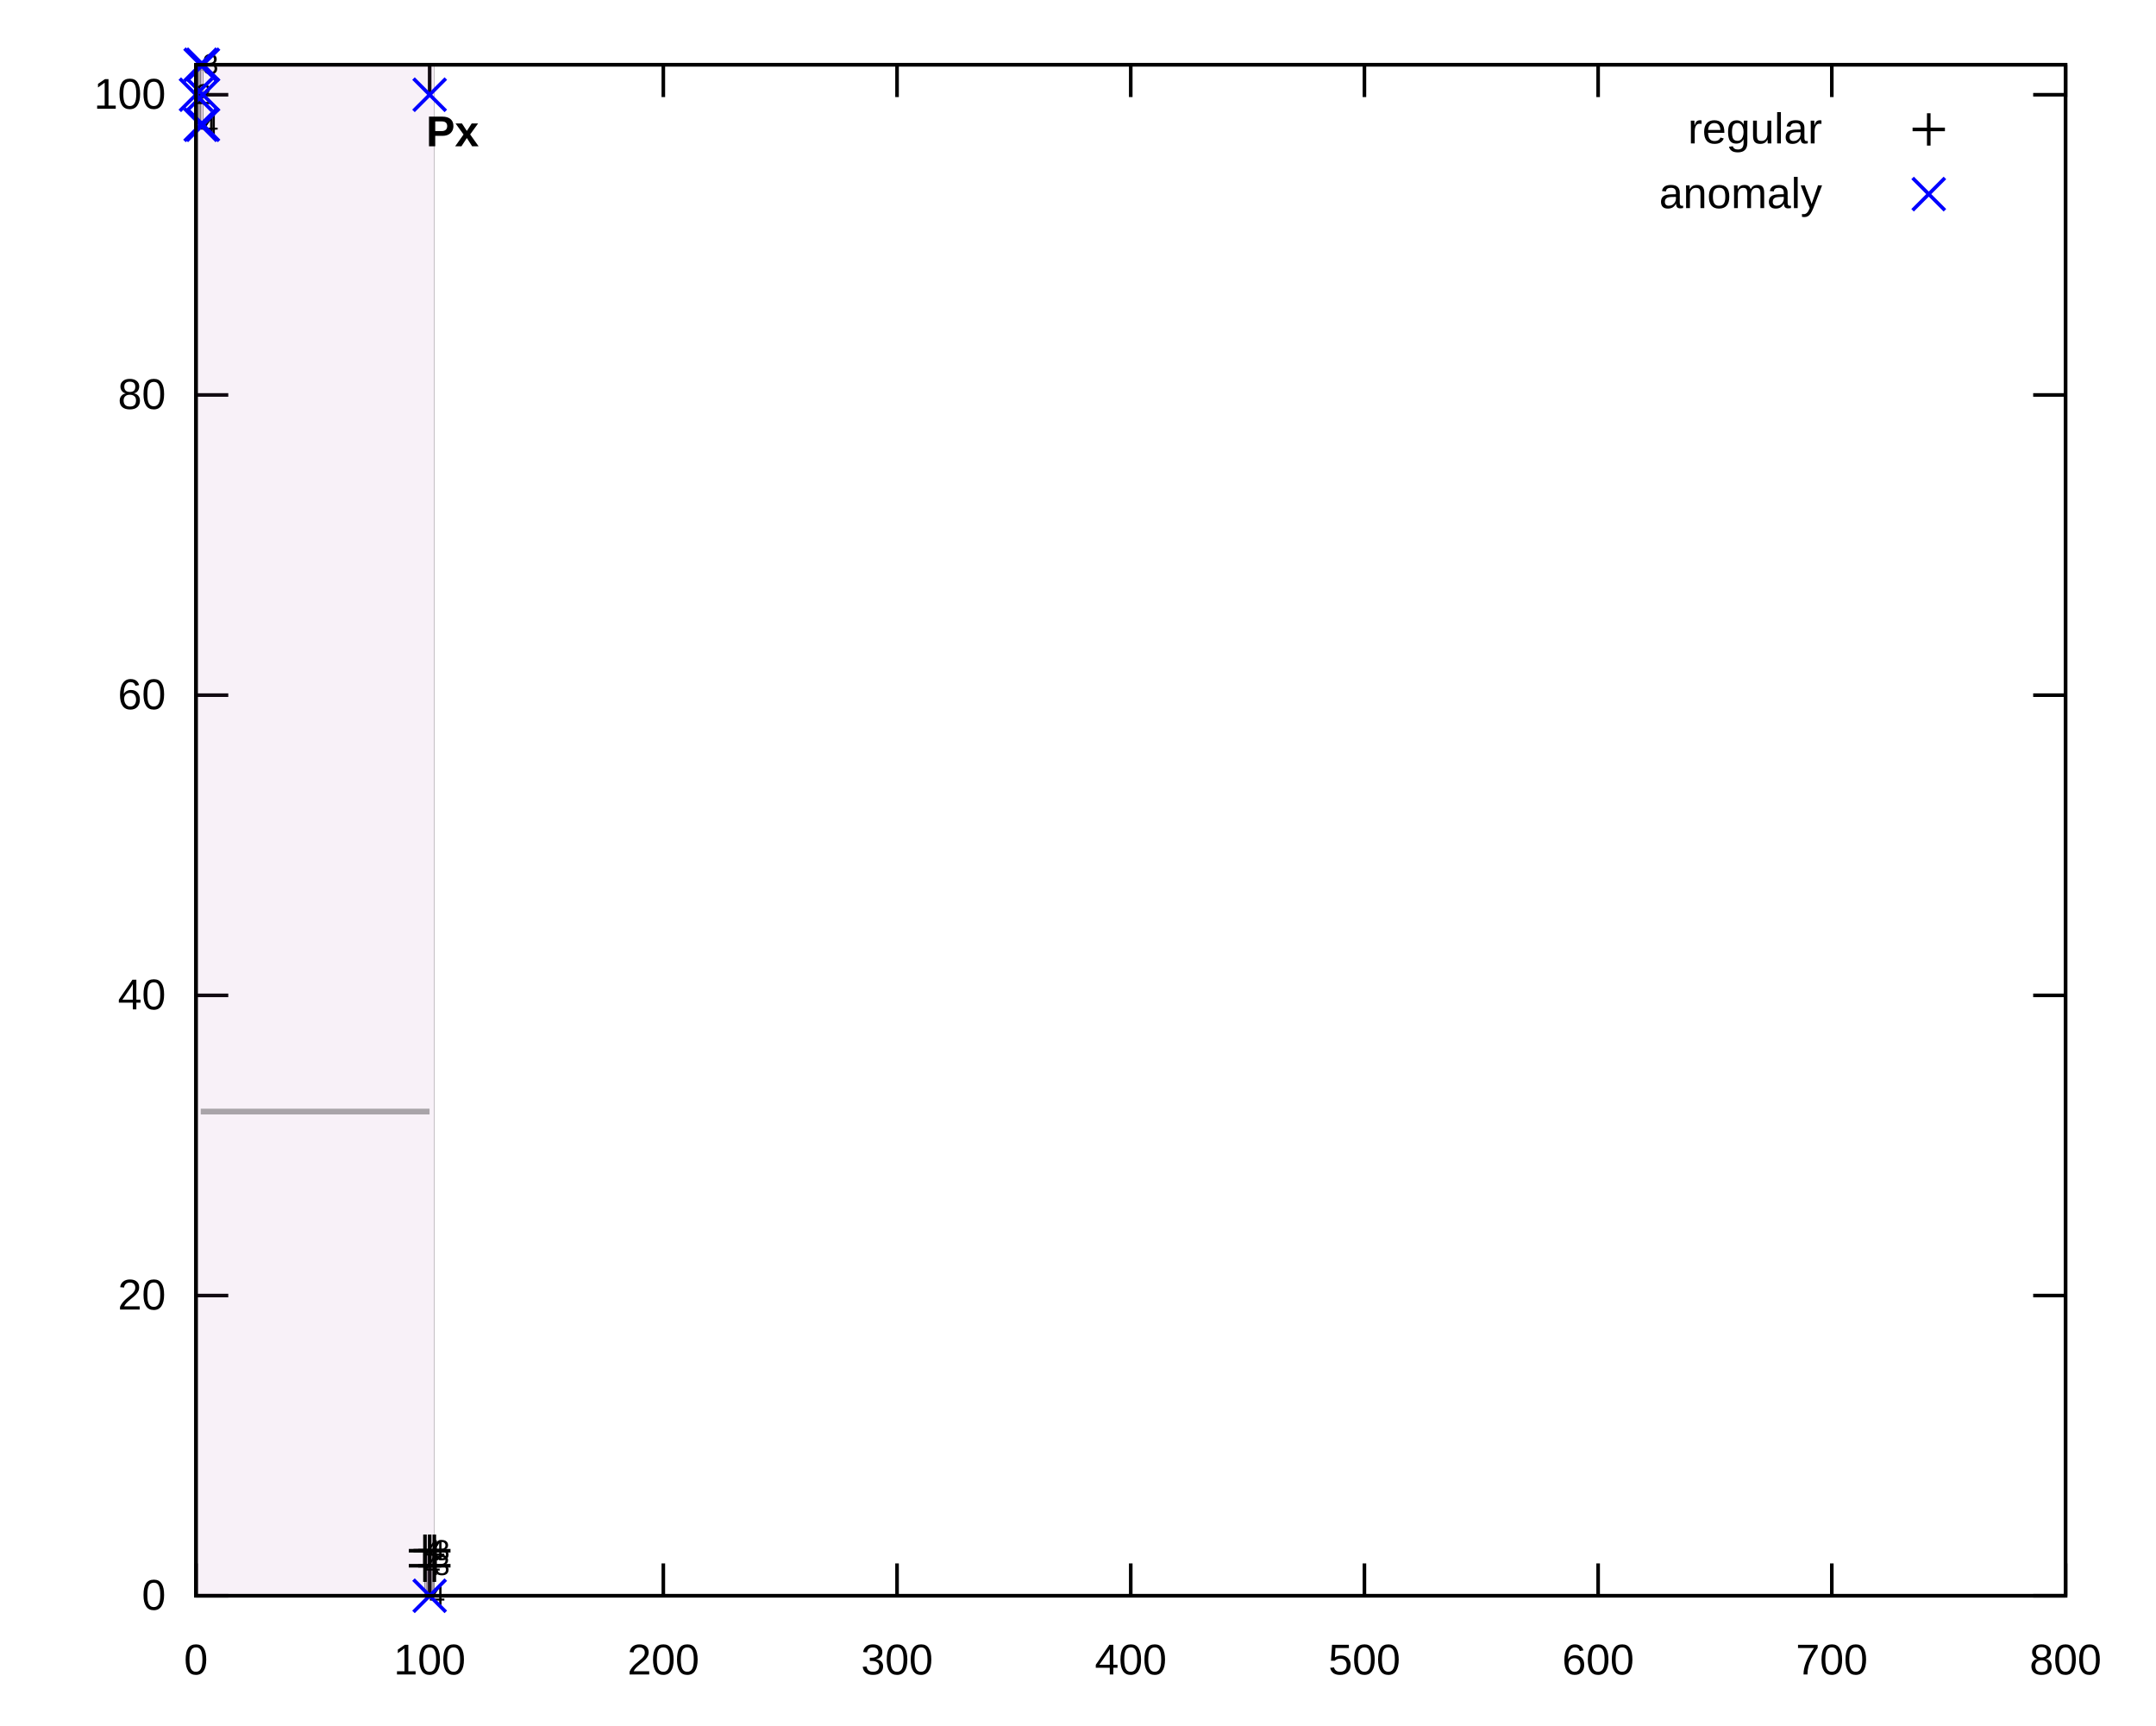
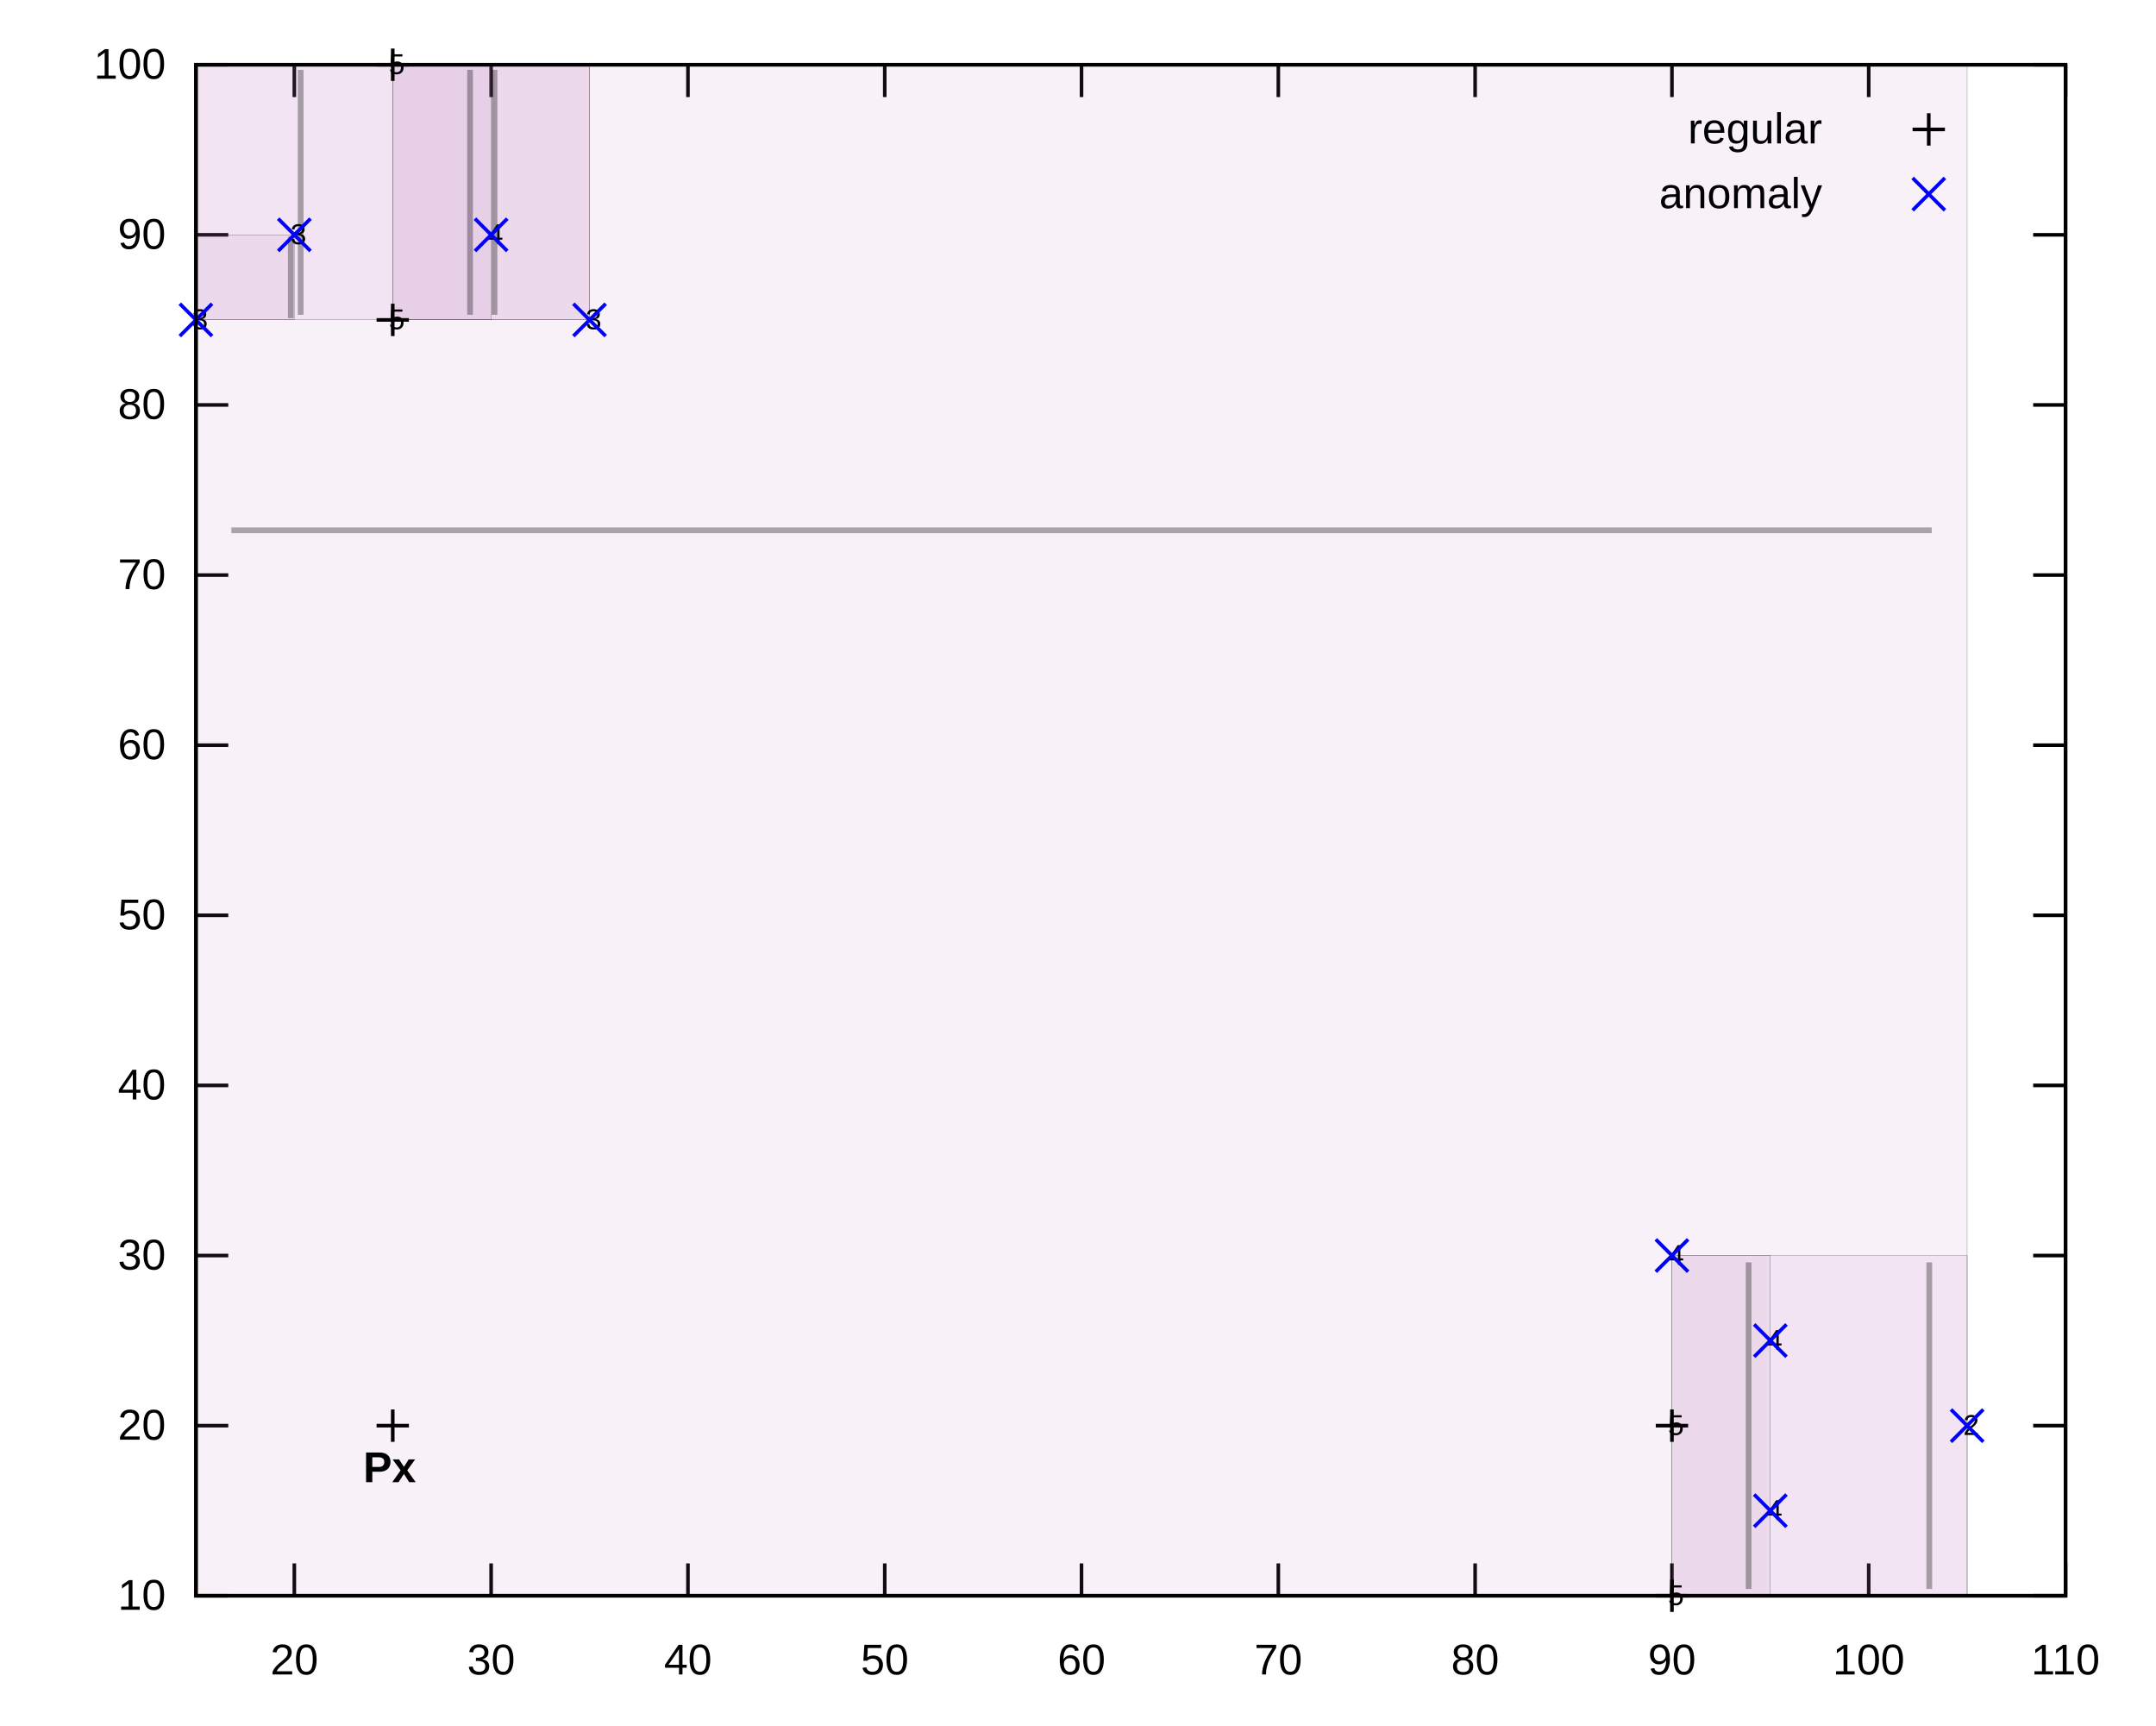
<svg xmlns="http://www.w3.org/2000/svg" xmlns:xlink="http://www.w3.org/1999/xlink" width="600" height="480" viewBox="0 0 600 480">
  <g id="gnuplot_canvas">
    <rect x="0" y="0" width="600" height="480" fill="none" />
    <defs>
      <circle id="gpDot" r="0.5" stroke-width="0.5" stroke="currentColor" />
      <path id="gpPt0" stroke-width="0.222" stroke="currentColor" d="M-1,0 h2 M0,-1 v2" />
      <path id="gpPt1" stroke-width="0.222" stroke="currentColor" d="M-1,-1 L1,1 M1,-1 L-1,1" />
      <path id="gpPt2" stroke-width="0.222" stroke="currentColor" d="M-1,0 L1,0 M0,-1 L0,1 M-1,-1 L1,1 M-1,1 L1,-1" />
      <rect id="gpPt3" stroke-width="0.222" stroke="currentColor" x="-1" y="-1" width="2" height="2" />
      <rect id="gpPt4" stroke-width="0.222" stroke="currentColor" fill="currentColor" x="-1" y="-1" width="2" height="2" />
      <circle id="gpPt5" stroke-width="0.222" stroke="currentColor" cx="0" cy="0" r="1" />
      <use xlink:href="#gpPt5" id="gpPt6" fill="currentColor" stroke="none" />
      <path id="gpPt7" stroke-width="0.222" stroke="currentColor" d="M0,-1.33 L-1.33,0.67 L1.33,0.67 z" />
      <use xlink:href="#gpPt7" id="gpPt8" fill="currentColor" stroke="none" />
      <use xlink:href="#gpPt7" id="gpPt9" stroke="currentColor" transform="rotate(180)" />
      <use xlink:href="#gpPt9" id="gpPt10" fill="currentColor" stroke="none" />
      <use xlink:href="#gpPt3" id="gpPt11" stroke="currentColor" transform="rotate(45)" />
      <use xlink:href="#gpPt11" id="gpPt12" fill="currentColor" stroke="none" />
      <path id="gpPt13" stroke-width="0.222" stroke="currentColor" d="M0,1.330 L1.265,0.411 L0.782,-1.067 L-0.782,-1.076 L-1.265,0.411 z" />
      <use xlink:href="#gpPt13" id="gpPt14" fill="currentColor" stroke="none" />
      <filter id="textbox" filterUnits="objectBoundingBox" x="0" y="0" height="1" width="1">
        <feFlood flood-color="white" flood-opacity="1" result="bgnd" />
        <feComposite in="SourceGraphic" in2="bgnd" operator="atop" />
      </filter>
      <filter id="greybox" filterUnits="objectBoundingBox" x="0" y="0" height="1" width="1">
        <feFlood flood-color="lightgrey" flood-opacity="1" result="grey" />
        <feComposite in="SourceGraphic" in2="grey" operator="atop" />
      </filter>
    </defs>
    <g fill="none" color="white" stroke="currentColor" stroke-width="1.00" stroke-linecap="butt" stroke-linejoin="miter">
</g>
    <g fill="none" color="black" stroke="currentColor" stroke-width="1.00" stroke-linecap="butt" stroke-linejoin="miter">
      <path stroke="black" d="M54.53,444.00 L63.53,444.00 M574.82,444.00 L565.82,444.00  " />
      <g transform="translate(46.14,447.90)" stroke="none" fill="black" font-family="Arial" font-size="12.00" text-anchor="end">
        <text>
-           <tspan font-family="Arial"> 0</tspan>
-         </text>
-       </g>
-     </g>
-     <g fill="none" color="black" stroke="currentColor" stroke-width="1.00" stroke-linecap="butt" stroke-linejoin="miter">
-       <path stroke="black" d="M54.53,360.47 L63.53,360.47 M574.82,360.47 L565.82,360.47  " />
-       <g transform="translate(46.14,364.37)" stroke="none" fill="black" font-family="Arial" font-size="12.00" text-anchor="end">
+           <tspan font-family="Arial"> 10</tspan>
+         </text>
+       </g>
+     </g>
+     <g fill="none" color="black" stroke="currentColor" stroke-width="1.00" stroke-linecap="butt" stroke-linejoin="miter">
+       <path stroke="black" d="M54.53,396.67 L63.53,396.67 M574.82,396.67 L565.82,396.67  " />
+       <g transform="translate(46.14,400.57)" stroke="none" fill="black" font-family="Arial" font-size="12.00" text-anchor="end">
        <text>
          <tspan font-family="Arial"> 20</tspan>
        </text>
      </g>
    </g>
    <g fill="none" color="black" stroke="currentColor" stroke-width="1.00" stroke-linecap="butt" stroke-linejoin="miter">
-       <path stroke="black" d="M54.53,276.95 L63.53,276.95 M574.82,276.95 L565.82,276.95  " />
-       <g transform="translate(46.14,280.85)" stroke="none" fill="black" font-family="Arial" font-size="12.00" text-anchor="end">
+       <path stroke="black" d="M54.53,349.34 L63.53,349.34 M574.82,349.34 L565.82,349.34  " />
+       <g transform="translate(46.14,353.24)" stroke="none" fill="black" font-family="Arial" font-size="12.00" text-anchor="end">
+         <text>
+           <tspan font-family="Arial"> 30</tspan>
+         </text>
+       </g>
+     </g>
+     <g fill="none" color="black" stroke="currentColor" stroke-width="1.00" stroke-linecap="butt" stroke-linejoin="miter">
+       <path stroke="black" d="M54.53,302.00 L63.53,302.00 M574.82,302.00 L565.82,302.00  " />
+       <g transform="translate(46.14,305.90)" stroke="none" fill="black" font-family="Arial" font-size="12.00" text-anchor="end">
        <text>
          <tspan font-family="Arial"> 40</tspan>
        </text>
      </g>
    </g>
    <g fill="none" color="black" stroke="currentColor" stroke-width="1.00" stroke-linecap="butt" stroke-linejoin="miter">
-       <path stroke="black" d="M54.53,193.42 L63.53,193.42 M574.82,193.42 L565.82,193.42  " />
-       <g transform="translate(46.14,197.32)" stroke="none" fill="black" font-family="Arial" font-size="12.00" text-anchor="end">
+       <path stroke="black" d="M54.53,254.67 L63.53,254.67 M574.82,254.67 L565.82,254.67  " />
+       <g transform="translate(46.14,258.57)" stroke="none" fill="black" font-family="Arial" font-size="12.00" text-anchor="end">
+         <text>
+           <tspan font-family="Arial"> 50</tspan>
+         </text>
+       </g>
+     </g>
+     <g fill="none" color="black" stroke="currentColor" stroke-width="1.00" stroke-linecap="butt" stroke-linejoin="miter">
+       <path stroke="black" d="M54.53,207.34 L63.53,207.34 M574.82,207.34 L565.82,207.34  " />
+       <g transform="translate(46.14,211.24)" stroke="none" fill="black" font-family="Arial" font-size="12.00" text-anchor="end">
        <text>
          <tspan font-family="Arial"> 60</tspan>
        </text>
      </g>
    </g>
    <g fill="none" color="black" stroke="currentColor" stroke-width="1.00" stroke-linecap="butt" stroke-linejoin="miter">
-       <path stroke="black" d="M54.53,109.89 L63.53,109.89 M574.82,109.89 L565.82,109.89  " />
-       <g transform="translate(46.14,113.79)" stroke="none" fill="black" font-family="Arial" font-size="12.00" text-anchor="end">
+       <path stroke="black" d="M54.53,160.01 L63.53,160.01 M574.82,160.01 L565.82,160.01  " />
+       <g transform="translate(46.14,163.91)" stroke="none" fill="black" font-family="Arial" font-size="12.00" text-anchor="end">
+         <text>
+           <tspan font-family="Arial"> 70</tspan>
+         </text>
+       </g>
+     </g>
+     <g fill="none" color="black" stroke="currentColor" stroke-width="1.00" stroke-linecap="butt" stroke-linejoin="miter">
+       <path stroke="black" d="M54.53,112.67 L63.53,112.67 M574.82,112.67 L565.82,112.67  " />
+       <g transform="translate(46.14,116.57)" stroke="none" fill="black" font-family="Arial" font-size="12.00" text-anchor="end">
        <text>
          <tspan font-family="Arial"> 80</tspan>
        </text>
      </g>
    </g>
    <g fill="none" color="black" stroke="currentColor" stroke-width="1.00" stroke-linecap="butt" stroke-linejoin="miter">
-       <path stroke="black" d="M54.53,26.36 L63.53,26.36 M574.82,26.36 L565.82,26.36  " />
-       <g transform="translate(46.14,30.26)" stroke="none" fill="black" font-family="Arial" font-size="12.00" text-anchor="end">
+       <path stroke="black" d="M54.53,65.34 L63.53,65.34 M574.82,65.34 L565.82,65.34  " />
+       <g transform="translate(46.14,69.24)" stroke="none" fill="black" font-family="Arial" font-size="12.00" text-anchor="end">
+         <text>
+           <tspan font-family="Arial"> 90</tspan>
+         </text>
+       </g>
+     </g>
+     <g fill="none" color="black" stroke="currentColor" stroke-width="1.00" stroke-linecap="butt" stroke-linejoin="miter">
+       <path stroke="black" d="M54.53,18.01 L63.53,18.01 M574.82,18.01 L565.82,18.01  " />
+       <g transform="translate(46.14,21.91)" stroke="none" fill="black" font-family="Arial" font-size="12.00" text-anchor="end">
        <text>
          <tspan font-family="Arial"> 100</tspan>
        </text>
      </g>
    </g>
    <g fill="none" color="black" stroke="currentColor" stroke-width="1.00" stroke-linecap="butt" stroke-linejoin="miter">
-       <path stroke="black" d="M54.53,444.00 L54.53,435.00 M54.53,18.01 L54.53,27.01  " />
-       <g transform="translate(54.53,465.90)" stroke="none" fill="black" font-family="Arial" font-size="12.00" text-anchor="middle">
-         <text>
-           <tspan font-family="Arial"> 0</tspan>
-         </text>
-       </g>
-     </g>
-     <g fill="none" color="black" stroke="currentColor" stroke-width="1.00" stroke-linecap="butt" stroke-linejoin="miter">
-       <path stroke="black" d="M119.57,444.00 L119.57,435.00 M119.57,18.01 L119.57,27.01  " />
-       <g transform="translate(119.57,465.90)" stroke="none" fill="black" font-family="Arial" font-size="12.00" text-anchor="middle">
+       <path stroke="black" d="M81.91,444.00 L81.91,435.00 M81.91,18.01 L81.91,27.01  " />
+       <g transform="translate(81.91,465.90)" stroke="none" fill="black" font-family="Arial" font-size="12.00" text-anchor="middle">
+         <text>
+           <tspan font-family="Arial"> 20</tspan>
+         </text>
+       </g>
+     </g>
+     <g fill="none" color="black" stroke="currentColor" stroke-width="1.00" stroke-linecap="butt" stroke-linejoin="miter">
+       <path stroke="black" d="M136.68,444.00 L136.68,435.00 M136.68,18.01 L136.68,27.01  " />
+       <g transform="translate(136.68,465.90)" stroke="none" fill="black" font-family="Arial" font-size="12.00" text-anchor="middle">
+         <text>
+           <tspan font-family="Arial"> 30</tspan>
+         </text>
+       </g>
+     </g>
+     <g fill="none" color="black" stroke="currentColor" stroke-width="1.00" stroke-linecap="butt" stroke-linejoin="miter">
+       <path stroke="black" d="M191.45,444.00 L191.45,435.00 M191.45,18.01 L191.45,27.01  " />
+       <g transform="translate(191.45,465.90)" stroke="none" fill="black" font-family="Arial" font-size="12.00" text-anchor="middle">
+         <text>
+           <tspan font-family="Arial"> 40</tspan>
+         </text>
+       </g>
+     </g>
+     <g fill="none" color="black" stroke="currentColor" stroke-width="1.00" stroke-linecap="butt" stroke-linejoin="miter">
+       <path stroke="black" d="M246.22,444.00 L246.22,435.00 M246.22,18.01 L246.22,27.01  " />
+       <g transform="translate(246.22,465.90)" stroke="none" fill="black" font-family="Arial" font-size="12.00" text-anchor="middle">
+         <text>
+           <tspan font-family="Arial"> 50</tspan>
+         </text>
+       </g>
+     </g>
+     <g fill="none" color="black" stroke="currentColor" stroke-width="1.00" stroke-linecap="butt" stroke-linejoin="miter">
+       <path stroke="black" d="M300.98,444.00 L300.98,435.00 M300.98,18.01 L300.98,27.01  " />
+       <g transform="translate(300.98,465.90)" stroke="none" fill="black" font-family="Arial" font-size="12.00" text-anchor="middle">
+         <text>
+           <tspan font-family="Arial"> 60</tspan>
+         </text>
+       </g>
+     </g>
+     <g fill="none" color="black" stroke="currentColor" stroke-width="1.00" stroke-linecap="butt" stroke-linejoin="miter">
+       <path stroke="black" d="M355.75,444.00 L355.75,435.00 M355.75,18.01 L355.75,27.01  " />
+       <g transform="translate(355.75,465.90)" stroke="none" fill="black" font-family="Arial" font-size="12.00" text-anchor="middle">
+         <text>
+           <tspan font-family="Arial"> 70</tspan>
+         </text>
+       </g>
+     </g>
+     <g fill="none" color="black" stroke="currentColor" stroke-width="1.00" stroke-linecap="butt" stroke-linejoin="miter">
+       <path stroke="black" d="M410.52,444.00 L410.52,435.00 M410.52,18.01 L410.52,27.01  " />
+       <g transform="translate(410.52,465.90)" stroke="none" fill="black" font-family="Arial" font-size="12.00" text-anchor="middle">
+         <text>
+           <tspan font-family="Arial"> 80</tspan>
+         </text>
+       </g>
+     </g>
+     <g fill="none" color="black" stroke="currentColor" stroke-width="1.00" stroke-linecap="butt" stroke-linejoin="miter">
+       <path stroke="black" d="M465.29,444.00 L465.29,435.00 M465.29,18.01 L465.29,27.01  " />
+       <g transform="translate(465.29,465.90)" stroke="none" fill="black" font-family="Arial" font-size="12.00" text-anchor="middle">
+         <text>
+           <tspan font-family="Arial"> 90</tspan>
+         </text>
+       </g>
+     </g>
+     <g fill="none" color="black" stroke="currentColor" stroke-width="1.00" stroke-linecap="butt" stroke-linejoin="miter">
+       <path stroke="black" d="M520.05,444.00 L520.05,435.00 M520.05,18.01 L520.05,27.01  " />
+       <g transform="translate(520.05,465.90)" stroke="none" fill="black" font-family="Arial" font-size="12.00" text-anchor="middle">
        <text>
          <tspan font-family="Arial"> 100</tspan>
-         </text>
-       </g>
-     </g>
-     <g fill="none" color="black" stroke="currentColor" stroke-width="1.00" stroke-linecap="butt" stroke-linejoin="miter">
-       <path stroke="black" d="M184.60,444.00 L184.60,435.00 M184.60,18.01 L184.60,27.01  " />
-       <g transform="translate(184.60,465.90)" stroke="none" fill="black" font-family="Arial" font-size="12.00" text-anchor="middle">
-         <text>
-           <tspan font-family="Arial"> 200</tspan>
-         </text>
-       </g>
-     </g>
-     <g fill="none" color="black" stroke="currentColor" stroke-width="1.00" stroke-linecap="butt" stroke-linejoin="miter">
-       <path stroke="black" d="M249.64,444.00 L249.64,435.00 M249.64,18.01 L249.64,27.01  " />
-       <g transform="translate(249.64,465.90)" stroke="none" fill="black" font-family="Arial" font-size="12.00" text-anchor="middle">
-         <text>
-           <tspan font-family="Arial"> 300</tspan>
-         </text>
-       </g>
-     </g>
-     <g fill="none" color="black" stroke="currentColor" stroke-width="1.00" stroke-linecap="butt" stroke-linejoin="miter">
-       <path stroke="black" d="M314.68,444.00 L314.68,435.00 M314.68,18.01 L314.68,27.01  " />
-       <g transform="translate(314.68,465.90)" stroke="none" fill="black" font-family="Arial" font-size="12.00" text-anchor="middle">
-         <text>
-           <tspan font-family="Arial"> 400</tspan>
-         </text>
-       </g>
-     </g>
-     <g fill="none" color="black" stroke="currentColor" stroke-width="1.00" stroke-linecap="butt" stroke-linejoin="miter">
-       <path stroke="black" d="M379.71,444.00 L379.71,435.00 M379.71,18.01 L379.71,27.01  " />
-       <g transform="translate(379.71,465.90)" stroke="none" fill="black" font-family="Arial" font-size="12.00" text-anchor="middle">
-         <text>
-           <tspan font-family="Arial"> 500</tspan>
-         </text>
-       </g>
-     </g>
-     <g fill="none" color="black" stroke="currentColor" stroke-width="1.00" stroke-linecap="butt" stroke-linejoin="miter">
-       <path stroke="black" d="M444.75,444.00 L444.75,435.00 M444.75,18.01 L444.75,27.01  " />
-       <g transform="translate(444.75,465.90)" stroke="none" fill="black" font-family="Arial" font-size="12.00" text-anchor="middle">
-         <text>
-           <tspan font-family="Arial"> 600</tspan>
-         </text>
-       </g>
-     </g>
-     <g fill="none" color="black" stroke="currentColor" stroke-width="1.00" stroke-linecap="butt" stroke-linejoin="miter">
-       <path stroke="black" d="M509.78,444.00 L509.78,435.00 M509.78,18.01 L509.78,27.01  " />
-       <g transform="translate(509.78,465.90)" stroke="none" fill="black" font-family="Arial" font-size="12.00" text-anchor="middle">
-         <text>
-           <tspan font-family="Arial"> 700</tspan>
        </text>
      </g>
    </g>
    <g fill="none" color="black" stroke="currentColor" stroke-width="1.00" stroke-linecap="butt" stroke-linejoin="miter">
      <path stroke="black" d="M574.82,444.00 L574.82,435.00 M574.82,18.01 L574.82,27.01  " />
      <g transform="translate(574.82,465.90)" stroke="none" fill="black" font-family="Arial" font-size="12.00" text-anchor="middle">
        <text>
-           <tspan font-family="Arial"> 800</tspan>
+           <tspan font-family="Arial"> 110</tspan>
        </text>
      </g>
    </g>
    <g fill="none" color="black" stroke="currentColor" stroke-width="1.00" stroke-linecap="butt" stroke-linejoin="miter">
</g>
    <g fill="none" color="black" stroke="currentColor" stroke-width="1.00" stroke-linecap="butt" stroke-linejoin="miter">
      <path stroke="black" d="M54.53,18.01 L54.53,444.00 L574.82,444.00 L574.82,18.01 L54.53,18.01 Z  " />
    </g>
    <g fill="none" color="black" stroke="black" stroke-width="0.05" stroke-linecap="butt" stroke-linejoin="miter">
</g>
    <g fill="none" color="black" stroke="currentColor" stroke-width="0.05" stroke-linecap="butt" stroke-linejoin="miter">
      <g stroke="none" shape-rendering="crispEdges">
-         <polygon fill="rgb(189, 115, 189)" fill-opacity="0.1" points="54.53,444.00 120.87,444.00 120.87,18.02 54.53,18.02 " />
-       </g>
-       <path stroke="black" d="M54.53,444.00 L54.53,18.02 L120.87,18.02 L120.87,444.00 L54.53,444.00 Z  " />
-     </g>
-     <g fill="none" color="black" stroke="currentColor" stroke-width="0.05" stroke-linecap="butt" stroke-linejoin="miter">
-       <g stroke="none" shape-rendering="crispEdges">
-         <polygon fill="rgb(189, 115, 189)" fill-opacity="0.1" points="118.27,444.00 120.87,444.00 120.87,431.47 118.27,431.47 " />
-       </g>
-       <path stroke="black" d="M118.27,444.00 L118.27,431.47 L120.87,431.47 L120.87,444.00 L118.27,444.00 Z  " />
-     </g>
-     <g fill="none" color="black" stroke="currentColor" stroke-width="0.05" stroke-linecap="butt" stroke-linejoin="miter">
-       <g stroke="none" shape-rendering="crispEdges">
-         <polygon fill="rgb(189, 115, 189)" fill-opacity="0.1" points="118.27,444.00 119.57,444.00 119.57,431.47 118.27,431.47 " />
-       </g>
-       <path stroke="black" d="M118.27,444.00 L118.27,431.47 L119.57,431.47 L119.57,444.00 L118.27,444.00 Z  " />
-     </g>
-     <g fill="none" color="black" stroke="currentColor" stroke-width="0.05" stroke-linecap="butt" stroke-linejoin="miter">
- </g>
-     <g fill="none" color="black" stroke="currentColor" stroke-width="0.05" stroke-linecap="butt" stroke-linejoin="miter">
- </g>
-     <g fill="none" color="black" stroke="currentColor" stroke-width="0.05" stroke-linecap="butt" stroke-linejoin="miter">
- </g>
-     <g fill="none" color="black" stroke="currentColor" stroke-width="0.05" stroke-linecap="butt" stroke-linejoin="miter">
- </g>
-     <g fill="none" color="black" stroke="currentColor" stroke-width="0.05" stroke-linecap="butt" stroke-linejoin="miter">
- </g>
-     <g fill="none" color="black" stroke="currentColor" stroke-width="0.05" stroke-linecap="butt" stroke-linejoin="miter">
- </g>
-     <g fill="none" color="black" stroke="currentColor" stroke-width="0.05" stroke-linecap="butt" stroke-linejoin="miter">
- </g>
-     <g fill="none" color="black" stroke="currentColor" stroke-width="0.05" stroke-linecap="butt" stroke-linejoin="miter">
- </g>
-     <g fill="none" color="black" stroke="currentColor" stroke-width="0.05" stroke-linecap="butt" stroke-linejoin="miter">
- </g>
-     <g fill="none" color="black" stroke="currentColor" stroke-width="0.05" stroke-linecap="butt" stroke-linejoin="miter">
-       <g stroke="none" shape-rendering="crispEdges">
-         <polygon fill="rgb(189, 115, 189)" fill-opacity="0.1" points="54.53,34.72 56.48,34.72 56.48,18.02 54.53,18.02 " />
-       </g>
-       <path stroke="black" d="M54.53,34.72 L54.53,18.02 L56.48,18.02 L56.48,34.72 L54.53,34.72 Z  " />
-     </g>
-     <g fill="none" color="black" stroke="currentColor" stroke-width="0.05" stroke-linecap="butt" stroke-linejoin="miter">
- </g>
-     <g fill="none" color="black" stroke="currentColor" stroke-width="0.05" stroke-linecap="butt" stroke-linejoin="miter">
-       <g stroke="none" shape-rendering="crispEdges">
-         <polygon fill="rgb(189, 115, 189)" fill-opacity="0.1" points="55.83,34.72 56.48,34.72 56.48,18.02 55.83,18.02 " />
-       </g>
-       <path stroke="black" d="M55.83,34.72 L55.83,18.02 L56.48,18.02 L56.48,34.72 L55.83,34.72 Z  " />
-     </g>
-     <g fill="none" color="black" stroke="currentColor" stroke-width="0.05" stroke-linecap="butt" stroke-linejoin="miter">
- </g>
-     <g fill="none" color="black" stroke="currentColor" stroke-width="0.05" stroke-linecap="butt" stroke-linejoin="miter">
- </g>
-     <g fill="none" color="black" stroke="currentColor" stroke-width="0.05" stroke-linecap="butt" stroke-linejoin="miter">
- </g>
-     <g fill="none" color="black" stroke="currentColor" stroke-width="0.05" stroke-linecap="butt" stroke-linejoin="miter">
-       <g transform="translate(118.14,438.25)" stroke="none" fill="black" font-family="Arial" font-size="8.00" text-anchor="start">
+         <polygon fill="rgb(189, 115, 189)" fill-opacity="0.1" points="54.53,444.00 547.44,444.00 547.44,18.02 54.53,18.02 " />
+       </g>
+       <path stroke="black" d="M54.53,444.00 L54.53,18.02 L547.44,18.02 L547.44,444.00 L54.53,444.00 Z  " />
+     </g>
+     <g fill="none" color="black" stroke="currentColor" stroke-width="0.05" stroke-linecap="butt" stroke-linejoin="miter">
+       <g stroke="none" shape-rendering="crispEdges">
+         <polygon fill="rgb(189, 115, 189)" fill-opacity="0.1" points="465.29,444.00 547.44,444.00 547.44,349.34 465.29,349.34 " />
+       </g>
+       <path stroke="black" d="M465.29,444.00 L465.29,349.34 L547.44,349.34 L547.44,444.00 L465.29,444.00 Z  " />
+     </g>
+     <g fill="none" color="black" stroke="currentColor" stroke-width="0.05" stroke-linecap="butt" stroke-linejoin="miter">
+       <g stroke="none" shape-rendering="crispEdges">
+         <polygon fill="rgb(189, 115, 189)" fill-opacity="0.1" points="465.29,444.00 492.67,444.00 492.67,349.34 465.29,349.34 " />
+       </g>
+       <path stroke="black" d="M465.29,444.00 L465.29,349.34 L492.67,349.34 L492.67,444.00 L465.29,444.00 Z  " />
+     </g>
+     <g fill="none" color="black" stroke="currentColor" stroke-width="0.05" stroke-linecap="butt" stroke-linejoin="miter">
+ </g>
+     <g fill="none" color="black" stroke="currentColor" stroke-width="0.05" stroke-linecap="butt" stroke-linejoin="miter">
+ </g>
+     <g fill="none" color="black" stroke="currentColor" stroke-width="0.05" stroke-linecap="butt" stroke-linejoin="miter">
+ </g>
+     <g fill="none" color="black" stroke="currentColor" stroke-width="0.05" stroke-linecap="butt" stroke-linejoin="miter">
+ </g>
+     <g fill="none" color="black" stroke="currentColor" stroke-width="0.05" stroke-linecap="butt" stroke-linejoin="miter">
+ </g>
+     <g fill="none" color="black" stroke="currentColor" stroke-width="0.05" stroke-linecap="butt" stroke-linejoin="miter">
+ </g>
+     <g fill="none" color="black" stroke="currentColor" stroke-width="0.05" stroke-linecap="butt" stroke-linejoin="miter">
+ </g>
+     <g fill="none" color="black" stroke="currentColor" stroke-width="0.05" stroke-linecap="butt" stroke-linejoin="miter">
+ </g>
+     <g fill="none" color="black" stroke="currentColor" stroke-width="0.05" stroke-linecap="butt" stroke-linejoin="miter">
+ </g>
+     <g fill="none" color="black" stroke="currentColor" stroke-width="0.05" stroke-linecap="butt" stroke-linejoin="miter">
+       <g stroke="none" shape-rendering="crispEdges">
+         <polygon fill="rgb(189, 115, 189)" fill-opacity="0.1" points="54.53,89.01 164.06,89.01 164.06,18.02 54.53,18.02 " />
+       </g>
+       <path stroke="black" d="M54.53,89.01 L54.53,18.02 L164.06,18.02 L164.06,89.01 L54.53,89.01 Z  " />
+     </g>
+     <g fill="none" color="black" stroke="currentColor" stroke-width="0.05" stroke-linecap="butt" stroke-linejoin="miter">
+       <g stroke="none" shape-rendering="crispEdges">
+         <polygon fill="rgb(189, 115, 189)" fill-opacity="0.1" points="54.53,89.01 81.91,89.01 81.91,65.34 54.53,65.34 " />
+       </g>
+       <path stroke="black" d="M54.53,89.01 L54.53,65.34 L81.91,65.34 L81.91,89.01 L54.53,89.01 Z  " />
+     </g>
+     <g fill="none" color="black" stroke="currentColor" stroke-width="0.05" stroke-linecap="butt" stroke-linejoin="miter">
+ </g>
+     <g fill="none" color="black" stroke="currentColor" stroke-width="0.05" stroke-linecap="butt" stroke-linejoin="miter">
+ </g>
+     <g fill="none" color="black" stroke="currentColor" stroke-width="0.05" stroke-linecap="butt" stroke-linejoin="miter">
+       <g stroke="none" shape-rendering="crispEdges">
+         <polygon fill="rgb(189, 115, 189)" fill-opacity="0.1" points="109.30,89.01 164.06,89.01 164.06,18.02 109.30,18.02 " />
+       </g>
+       <path stroke="black" d="M109.30,89.01 L109.30,18.02 L164.06,18.02 L164.06,89.01 L109.30,89.01 Z  " />
+     </g>
+     <g fill="none" color="black" stroke="currentColor" stroke-width="0.05" stroke-linecap="butt" stroke-linejoin="miter">
+       <g stroke="none" shape-rendering="crispEdges">
+         <polygon fill="rgb(189, 115, 189)" fill-opacity="0.1" points="109.30,89.01 136.68,89.01 136.68,18.02 109.30,18.02 " />
+       </g>
+       <path stroke="black" d="M109.30,89.01 L109.30,18.02 L136.68,18.02 L136.68,89.01 L109.30,89.01 Z  " />
+     </g>
+     <g fill="none" color="black" stroke="currentColor" stroke-width="0.05" stroke-linecap="butt" stroke-linejoin="miter">
+ </g>
+     <g fill="none" color="black" stroke="currentColor" stroke-width="0.05" stroke-linecap="butt" stroke-linejoin="miter">
+ </g>
+     <g fill="none" color="black" stroke="currentColor" stroke-width="0.05" stroke-linecap="butt" stroke-linejoin="miter">
+ </g>
+     <g fill="none" color="black" stroke="currentColor" stroke-width="0.05" stroke-linecap="butt" stroke-linejoin="miter">
+ </g>
+     <g fill="none" color="black" stroke="currentColor" stroke-width="0.05" stroke-linecap="butt" stroke-linejoin="miter">
+       <g transform="translate(464.19,446.60)" stroke="none" fill="black" font-family="Arial" font-size="8.00" text-anchor="start">
+         <text>
+           <tspan font-family="Arial">5</tspan>
+         </text>
+       </g>
+       <g transform="translate(464.19,399.27)" stroke="none" fill="black" font-family="Arial" font-size="8.00" text-anchor="start">
+         <text>
+           <tspan font-family="Arial">5</tspan>
+         </text>
+       </g>
+       <g transform="translate(464.19,351.94)" stroke="none" fill="black" font-family="Arial" font-size="8.00" text-anchor="start">
        <text>
          <tspan font-family="Arial">4</tspan>
        </text>
      </g>
-       <g transform="translate(118.14,434.07)" stroke="none" fill="black" font-family="Arial" font-size="8.00" text-anchor="start">
+       <g transform="translate(491.57,422.93)" stroke="none" fill="black" font-family="Arial" font-size="8.00" text-anchor="start">
        <text>
          <tspan font-family="Arial">4</tspan>
        </text>
      </g>
-       <g transform="translate(119.44,446.60)" stroke="none" fill="black" font-family="Arial" font-size="8.00" text-anchor="start">
+       <g transform="translate(491.57,375.60)" stroke="none" fill="black" font-family="Arial" font-size="8.00" text-anchor="start">
        <text>
          <tspan font-family="Arial">4</tspan>
        </text>
      </g>
-       <g transform="translate(119.44,434.07)" stroke="none" fill="black" font-family="Arial" font-size="8.00" text-anchor="start">
+       <g transform="translate(546.34,399.27)" stroke="none" fill="black" font-family="Arial" font-size="8.00" text-anchor="start">
+         <text>
+           <tspan font-family="Arial">2</tspan>
+         </text>
+       </g>
+       <g transform="translate(53.43,91.61)" stroke="none" fill="black" font-family="Arial" font-size="8.00" text-anchor="start">
+         <text>
+           <tspan font-family="Arial">3</tspan>
+         </text>
+       </g>
+       <g transform="translate(80.82,67.94)" stroke="none" fill="black" font-family="Arial" font-size="8.00" text-anchor="start">
+         <text>
+           <tspan font-family="Arial">3</tspan>
+         </text>
+       </g>
+       <g transform="translate(108.20,91.61)" stroke="none" fill="black" font-family="Arial" font-size="8.00" text-anchor="start">
+         <text>
+           <tspan font-family="Arial">5</tspan>
+         </text>
+       </g>
+       <g transform="translate(108.20,20.61)" stroke="none" fill="black" font-family="Arial" font-size="8.00" text-anchor="start">
+         <text>
+           <tspan font-family="Arial">5</tspan>
+         </text>
+       </g>
+       <g transform="translate(135.59,67.94)" stroke="none" fill="black" font-family="Arial" font-size="8.00" text-anchor="start">
        <text>
          <tspan font-family="Arial">4</tspan>
        </text>
      </g>
-       <g transform="translate(120.74,438.25)" stroke="none" fill="black" font-family="Arial" font-size="8.00" text-anchor="start">
+       <g transform="translate(162.97,91.61)" stroke="none" fill="black" font-family="Arial" font-size="8.00" text-anchor="start">
        <text>
          <tspan font-family="Arial">3</tspan>
        </text>
      </g>
-       <g transform="translate(120.74,434.07)" stroke="none" fill="black" font-family="Arial" font-size="8.00" text-anchor="start">
-         <text>
-           <tspan font-family="Arial">3</tspan>
-         </text>
-       </g>
-       <g transform="translate(54.40,28.96)" stroke="none" fill="black" font-family="Arial" font-size="8.00" text-anchor="start">
-         <text>
-           <tspan font-family="Arial">2</tspan>
-         </text>
-       </g>
-       <g transform="translate(55.70,37.32)" stroke="none" fill="black" font-family="Arial" font-size="8.00" text-anchor="start">
-         <text>
-           <tspan font-family="Arial">4</tspan>
-         </text>
-       </g>
-       <g transform="translate(56.35,37.32)" stroke="none" fill="black" font-family="Arial" font-size="8.00" text-anchor="start">
-         <text>
-           <tspan font-family="Arial">4</tspan>
-         </text>
-       </g>
-       <g transform="translate(56.35,20.61)" stroke="none" fill="black" font-family="Arial" font-size="8.00" text-anchor="start">
-         <text>
-           <tspan font-family="Arial">3</tspan>
-         </text>
-       </g>
-       <g transform="translate(118.59,40.70)" stroke="none" fill="black" font-family="Arial" font-size="12.00" text-anchor="start">
+       <g transform="translate(101.08,412.40)" stroke="none" fill="black" font-family="Arial" font-size="12.00" text-anchor="start">
        <text>
          <tspan font-family="Arial" font-weight="bold">Px</tspan>
        </text>
      </g>
    </g>
    <g fill="none" color="black" stroke="black" stroke-width="1.00" stroke-linecap="butt" stroke-linejoin="miter">
</g>
    <g fill="none" color="black" stroke="currentColor" stroke-width="1.00" stroke-linecap="butt" stroke-linejoin="miter">
</g>
-     <g id="gnuplot_plot_1">
+     <g id="gnuplot_plot_1" fill="none">
      <g fill="none" color="white" stroke="black" stroke-width="1.60" stroke-linecap="butt" stroke-linejoin="miter">
</g>
      <g fill="none" color="black" stroke="currentColor" stroke-width="1.60" stroke-linecap="butt" stroke-linejoin="miter">
-         <path stroke="rgb(  0,   0,   0)" opacity="0.32" d="M55.86,309.28 L119.54,309.28 M120.02,443.75 L120.02,431.72 M119.26,443.75 L119.26,431.72 M118.27,434.55 M119.57,443.97   M120.87,435.11 M55.25,34.38 L55.25,18.34 M55.84,18.91 L56.47,18.91 M55.94,34.72  " />
+         <path stroke="rgb(  0,   0,   0)" opacity="0.32" d="M64.39,147.55 L537.58,147.55 M536.91,442.11 L536.91,351.23 M486.64,442.11 L486.64,351.23 M465.29,360.51 M465.29,438.87   M492.67,416.66 M83.67,87.59 L83.67,19.43 M80.93,88.54 L80.93,65.82 M137.61,87.59 L137.61,19.43 M130.81,87.59   L130.81,19.43 M109.30,41.68  " />
      </g>
    </g>
    <g id="gnuplot_plot_2">
      <g fill="none" color="white" stroke="rgb(  0,   0,   0)" stroke-width="1.00" stroke-linecap="butt" stroke-linejoin="miter">
</g>
      <g fill="none" color="black" stroke="currentColor" stroke-width="1.00" stroke-linecap="butt" stroke-linejoin="miter">
        <g transform="translate(507.09,39.91)" stroke="none" fill="black" font-family="Arial" font-size="12.00" text-anchor="end">
          <text>
            <tspan font-family="Arial">regular</tspan>
          </text>
        </g>
      </g>
      <g fill="none" color="black" stroke="currentColor" stroke-width="1.00" stroke-linecap="butt" stroke-linejoin="miter">
-         <use xlink:href="#gpPt0" transform="translate(118.27,435.65) scale(4.50)" color="rgb(  0,   0,   0)" />
-         <use xlink:href="#gpPt0" transform="translate(120.87,435.65) scale(4.50)" color="rgb(  0,   0,   0)" />
-         <use xlink:href="#gpPt0" transform="translate(118.27,431.47) scale(4.50)" color="rgb(  0,   0,   0)" />
-         <use xlink:href="#gpPt0" transform="translate(119.57,431.47) scale(4.50)" color="rgb(  0,   0,   0)" />
-         <use xlink:href="#gpPt0" transform="translate(120.87,431.47) scale(4.50)" color="rgb(  0,   0,   0)" />
+         <use xlink:href="#gpPt0" transform="translate(109.30,18.01) scale(4.50)" color="rgb(  0,   0,   0)" />
+         <use xlink:href="#gpPt0" transform="translate(109.30,89.01) scale(4.50)" color="rgb(  0,   0,   0)" />
+         <use xlink:href="#gpPt0" transform="translate(465.29,396.67) scale(4.50)" color="rgb(  0,   0,   0)" />
+         <use xlink:href="#gpPt0" transform="translate(465.29,444.00) scale(4.50)" color="rgb(  0,   0,   0)" />
+         <use xlink:href="#gpPt0" transform="translate(109.30,396.67) scale(4.50)" color="rgb(  0,   0,   0)" />
        <use xlink:href="#gpPt0" transform="translate(536.76,36.01) scale(4.50)" color="rgb(  0,   0,   0)" />
      </g>
    </g>
    <g id="gnuplot_plot_3">
      <g fill="none" color="black" stroke="currentColor" stroke-width="1.00" stroke-linecap="butt" stroke-linejoin="miter">
        <g transform="translate(507.09,57.91)" stroke="none" fill="black" font-family="Arial" font-size="12.00" text-anchor="end">
          <text>
            <tspan font-family="Arial">anomaly</tspan>
          </text>
        </g>
      </g>
      <g fill="none" color="black" stroke="currentColor" stroke-width="1.00" stroke-linecap="butt" stroke-linejoin="miter">
-         <use xlink:href="#gpPt1" transform="translate(119.57,444.00) scale(4.50)" color="rgb(  0,   0, 255)" />
-         <use xlink:href="#gpPt1" transform="translate(54.53,26.36) scale(4.50)" color="rgb(  0,   0, 255)" />
-         <use xlink:href="#gpPt1" transform="translate(55.83,34.72) scale(4.50)" color="rgb(  0,   0, 255)" />
-         <use xlink:href="#gpPt1" transform="translate(55.83,18.01) scale(4.50)" color="rgb(  0,   0, 255)" />
-         <use xlink:href="#gpPt1" transform="translate(56.48,34.72) scale(4.50)" color="rgb(  0,   0, 255)" />
-         <use xlink:href="#gpPt1" transform="translate(56.48,26.36) scale(4.50)" color="rgb(  0,   0, 255)" />
-         <use xlink:href="#gpPt1" transform="translate(56.48,18.01) scale(4.50)" color="rgb(  0,   0, 255)" />
-         <use xlink:href="#gpPt1" transform="translate(119.57,26.36) scale(4.50)" color="rgb(  0,   0, 255)" />
+         <use xlink:href="#gpPt1" transform="translate(136.68,65.34) scale(4.50)" color="rgb(  0,   0, 255)" />
+         <use xlink:href="#gpPt1" transform="translate(81.91,65.34) scale(4.50)" color="rgb(  0,   0, 255)" />
+         <use xlink:href="#gpPt1" transform="translate(164.06,89.01) scale(4.50)" color="rgb(  0,   0, 255)" />
+         <use xlink:href="#gpPt1" transform="translate(54.53,89.01) scale(4.50)" color="rgb(  0,   0, 255)" />
+         <use xlink:href="#gpPt1" transform="translate(547.44,396.67) scale(4.50)" color="rgb(  0,   0, 255)" />
+         <use xlink:href="#gpPt1" transform="translate(492.67,373.00) scale(4.50)" color="rgb(  0,   0, 255)" />
+         <use xlink:href="#gpPt1" transform="translate(492.67,420.33) scale(4.50)" color="rgb(  0,   0, 255)" />
+         <use xlink:href="#gpPt1" transform="translate(465.29,349.34) scale(4.50)" color="rgb(  0,   0, 255)" />
        <use xlink:href="#gpPt1" transform="translate(536.76,54.01) scale(4.50)" color="rgb(  0,   0, 255)" />
      </g>
    </g>
    <g fill="none" color="white" stroke="rgb(  0,   0, 255)" stroke-width="2.00" stroke-linecap="butt" stroke-linejoin="miter">
</g>
    <g fill="none" color="black" stroke="currentColor" stroke-width="2.00" stroke-linecap="butt" stroke-linejoin="miter">
</g>
    <g fill="none" color="black" stroke="black" stroke-width="1.00" stroke-linecap="butt" stroke-linejoin="miter">
</g>
    <g fill="none" color="black" stroke="currentColor" stroke-width="1.00" stroke-linecap="butt" stroke-linejoin="miter">
      <path stroke="black" d="M54.53,18.01 L54.53,444.00 L574.82,444.00 L574.82,18.01 L54.53,18.01 Z  " />
    </g>
    <g fill="none" color="black" stroke="currentColor" stroke-width="1.00" stroke-linecap="butt" stroke-linejoin="miter">
</g>
  </g>
</svg>
